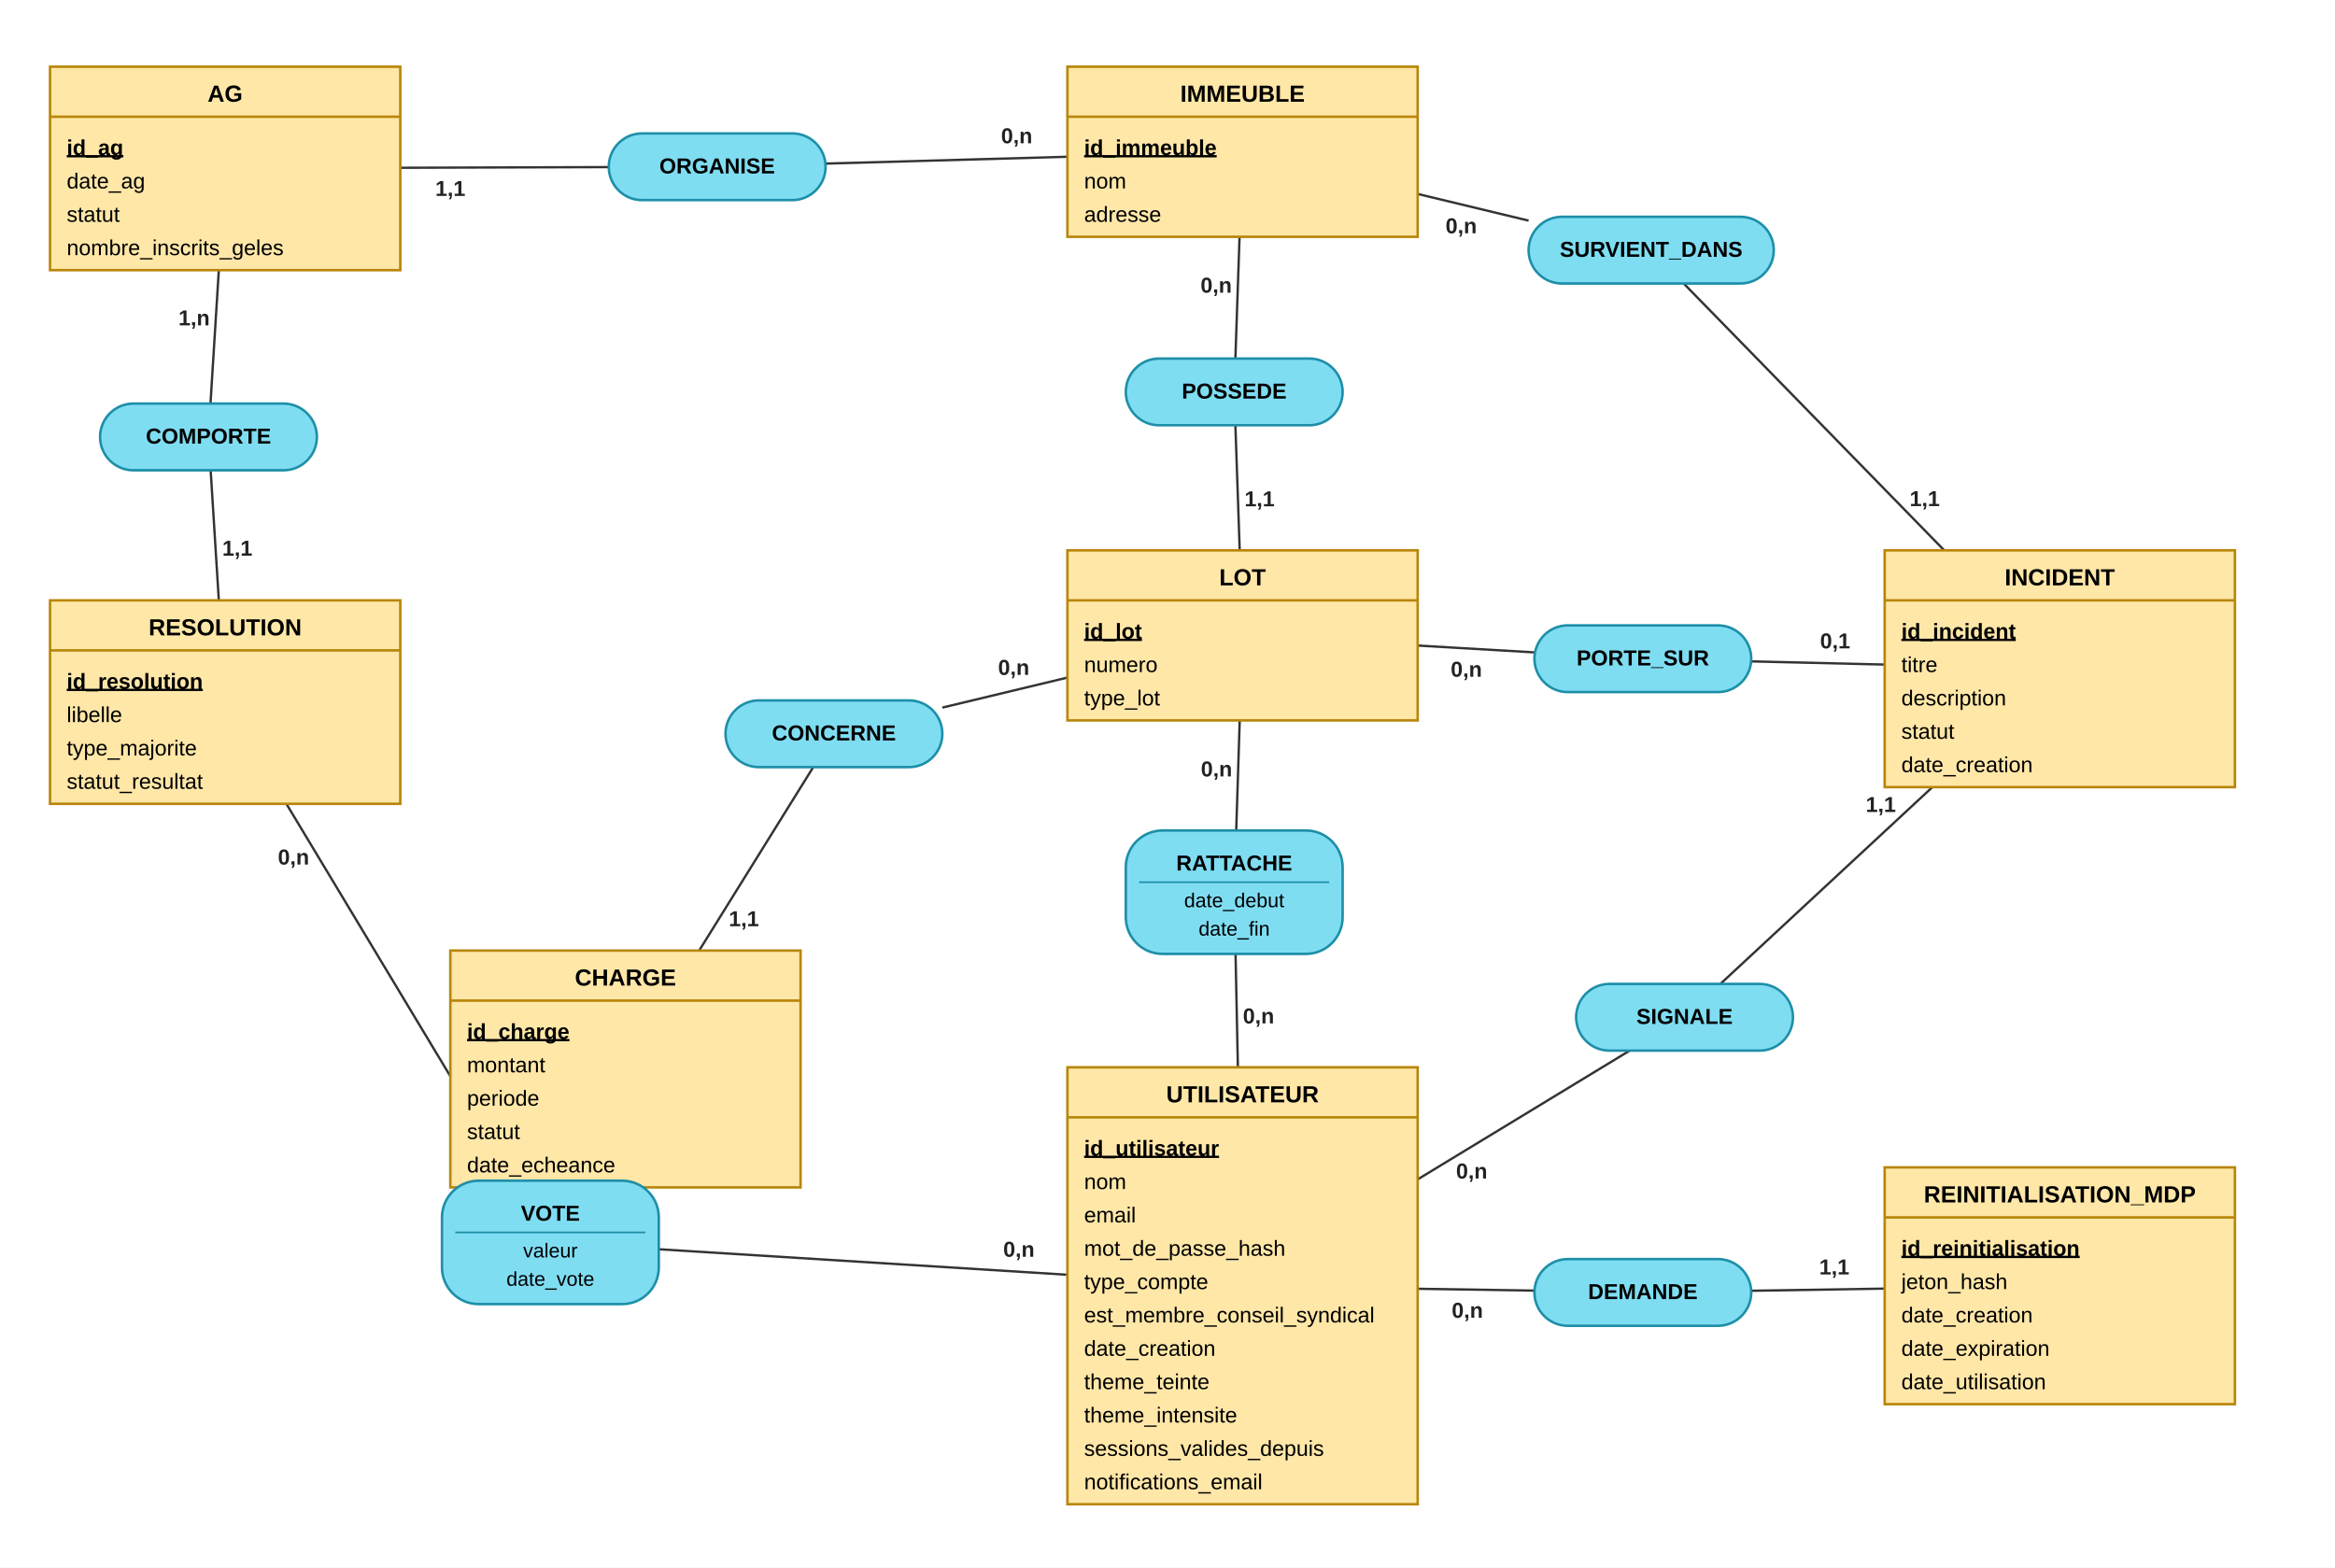
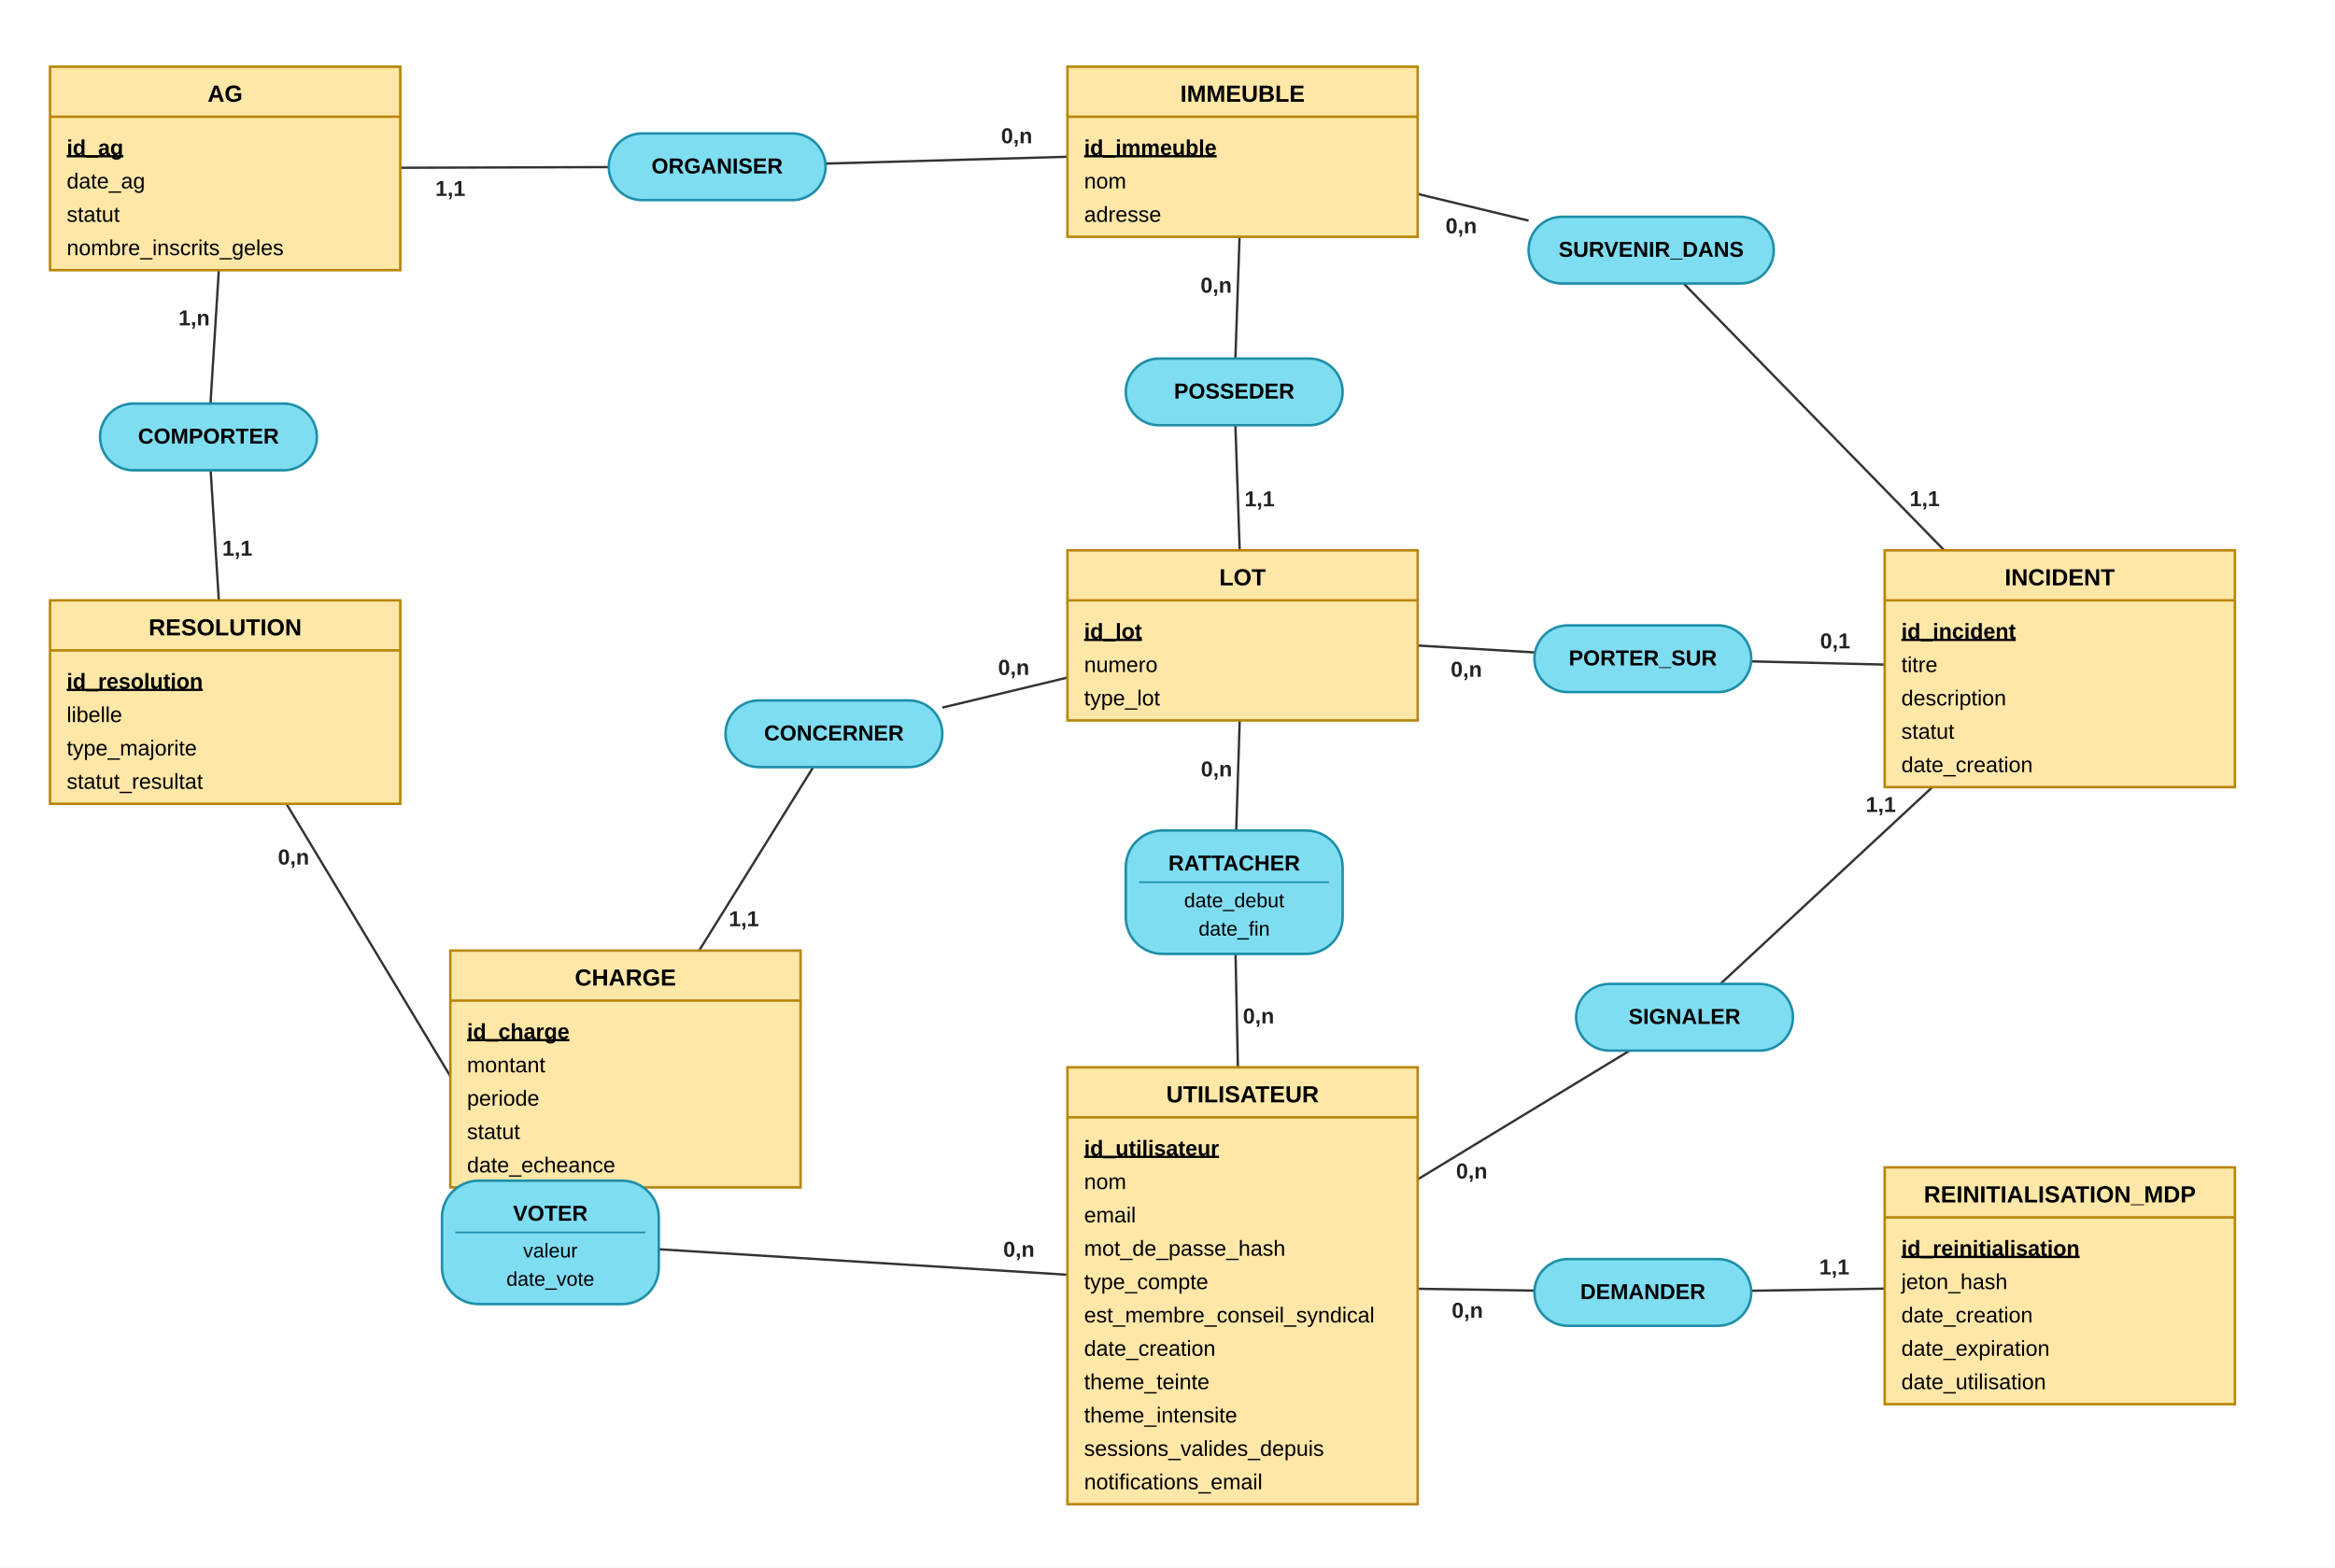
<svg xmlns="http://www.w3.org/2000/svg" width="1400" height="940" viewBox="0 0 1400 940">
  <rect width="100%" height="100%" fill="#ffffff" />
  <line x1="640.0" y1="94.0" x2="495.0" y2="98.1" stroke="#333" stroke-width="1.4" />
  <line x1="240.0" y1="100.6" x2="365.0" y2="100.2" stroke="#333" stroke-width="1.4" />
  <line x1="131.2" y1="162.0" x2="126.2" y2="242.0" stroke="#333" stroke-width="1.4" />
  <line x1="131.2" y1="360.0" x2="126.3" y2="282.0" stroke="#333" stroke-width="1.4" />
  <line x1="743.2" y1="142.0" x2="740.7" y2="215.0" stroke="#333" stroke-width="1.4" />
  <line x1="743.3" y1="330.0" x2="740.7" y2="255.0" stroke="#333" stroke-width="1.4" />
  <line x1="743.3" y1="432.0" x2="741.2" y2="498.0" stroke="#333" stroke-width="1.4" />
  <line x1="742.2" y1="640.0" x2="740.8" y2="572.0" stroke="#333" stroke-width="1.4" />
  <line x1="171.7" y1="482.0" x2="307.7" y2="708.0" stroke="#333" stroke-width="1.4" />
  <line x1="640.0" y1="764.4" x2="395.0" y2="749.1" stroke="#333" stroke-width="1.4" />
  <line x1="850.0" y1="116.3" x2="916.5" y2="132.3" stroke="#333" stroke-width="1.4" />
  <line x1="1165.7" y1="330.0" x2="1009.5" y2="170.0" stroke="#333" stroke-width="1.4" />
  <line x1="850.0" y1="387.1" x2="920.0" y2="391.2" stroke="#333" stroke-width="1.4" />
  <line x1="1130.0" y1="398.5" x2="1050.0" y2="396.6" stroke="#333" stroke-width="1.4" />
  <line x1="640.0" y1="406.3" x2="565.0" y2="424.3" stroke="#333" stroke-width="1.4" />
  <line x1="419.2" y1="570.0" x2="487.6" y2="460.0" stroke="#333" stroke-width="1.4" />
  <line x1="850.0" y1="707.2" x2="977.1" y2="630.0" stroke="#333" stroke-width="1.4" />
  <line x1="1158.6" y1="472.0" x2="1031.5" y2="590.0" stroke="#333" stroke-width="1.4" />
  <line x1="850.0" y1="772.8" x2="920.0" y2="773.9" stroke="#333" stroke-width="1.4" />
  <line x1="1130.0" y1="772.7" x2="1050.0" y2="774.0" stroke="#333" stroke-width="1.4" />
  <rect x="640" y="40" width="210" height="102" fill="#FFE7A8" stroke="#B8860B" stroke-width="1.5" />
  <text x="745" y="61" text-anchor="middle" font-weight="bold" font-size="14" font-family="Arial, Helvetica, sans-serif">IMMEUBLE</text>
  <line x1="640" y1="70" x2="850" y2="70" stroke="#B8860B" stroke-width="1.5" />
  <text x="650" y="93" font-size="13" font-weight="bold" text-decoration="underline" font-family="Arial, Helvetica, sans-serif">id_immeuble</text>
  <text x="650" y="113" font-size="13" font-family="Arial, Helvetica, sans-serif">nom</text>
  <text x="650" y="133" font-size="13" font-family="Arial, Helvetica, sans-serif">adresse</text>
  <rect x="30" y="40" width="210" height="122" fill="#FFE7A8" stroke="#B8860B" stroke-width="1.5" />
  <text x="135" y="61" text-anchor="middle" font-weight="bold" font-size="14" font-family="Arial, Helvetica, sans-serif">AG</text>
  <line x1="30" y1="70" x2="240" y2="70" stroke="#B8860B" stroke-width="1.5" />
  <text x="40" y="93" font-size="13" font-weight="bold" text-decoration="underline" font-family="Arial, Helvetica, sans-serif">id_ag</text>
  <text x="40" y="113" font-size="13" font-family="Arial, Helvetica, sans-serif">date_ag</text>
  <text x="40" y="133" font-size="13" font-family="Arial, Helvetica, sans-serif">statut</text>
  <text x="40" y="153" font-size="13" font-family="Arial, Helvetica, sans-serif">nombre_inscrits_geles</text>
  <rect x="30" y="360" width="210" height="122" fill="#FFE7A8" stroke="#B8860B" stroke-width="1.5" />
  <text x="135" y="381" text-anchor="middle" font-weight="bold" font-size="14" font-family="Arial, Helvetica, sans-serif">RESOLUTION</text>
  <line x1="30" y1="390" x2="240" y2="390" stroke="#B8860B" stroke-width="1.5" />
  <text x="40" y="413" font-size="13" font-weight="bold" text-decoration="underline" font-family="Arial, Helvetica, sans-serif">id_resolution</text>
  <text x="40" y="433" font-size="13" font-family="Arial, Helvetica, sans-serif">libelle</text>
  <text x="40" y="453" font-size="13" font-family="Arial, Helvetica, sans-serif">type_majorite</text>
  <text x="40" y="473" font-size="13" font-family="Arial, Helvetica, sans-serif">statut_resultat</text>
  <rect x="640" y="330" width="210" height="102" fill="#FFE7A8" stroke="#B8860B" stroke-width="1.5" />
  <text x="745" y="351" text-anchor="middle" font-weight="bold" font-size="14" font-family="Arial, Helvetica, sans-serif">LOT</text>
  <line x1="640" y1="360" x2="850" y2="360" stroke="#B8860B" stroke-width="1.5" />
  <text x="650" y="383" font-size="13" font-weight="bold" text-decoration="underline" font-family="Arial, Helvetica, sans-serif">id_lot</text>
  <text x="650" y="403" font-size="13" font-family="Arial, Helvetica, sans-serif">numero</text>
  <text x="650" y="423" font-size="13" font-family="Arial, Helvetica, sans-serif">type_lot</text>
  <rect x="270" y="570" width="210" height="142" fill="#FFE7A8" stroke="#B8860B" stroke-width="1.5" />
  <text x="375" y="591" text-anchor="middle" font-weight="bold" font-size="14" font-family="Arial, Helvetica, sans-serif">CHARGE</text>
  <line x1="270" y1="600" x2="480" y2="600" stroke="#B8860B" stroke-width="1.5" />
  <text x="280" y="623" font-size="13" font-weight="bold" text-decoration="underline" font-family="Arial, Helvetica, sans-serif">id_charge</text>
  <text x="280" y="643" font-size="13" font-family="Arial, Helvetica, sans-serif">montant</text>
  <text x="280" y="663" font-size="13" font-family="Arial, Helvetica, sans-serif">periode</text>
  <text x="280" y="683" font-size="13" font-family="Arial, Helvetica, sans-serif">statut</text>
  <text x="280" y="703" font-size="13" font-family="Arial, Helvetica, sans-serif">date_echeance</text>
  <rect x="640" y="640" width="210" height="262" fill="#FFE7A8" stroke="#B8860B" stroke-width="1.5" />
  <text x="745" y="661" text-anchor="middle" font-weight="bold" font-size="14" font-family="Arial, Helvetica, sans-serif">UTILISATEUR</text>
  <line x1="640" y1="670" x2="850" y2="670" stroke="#B8860B" stroke-width="1.5" />
  <text x="650" y="693" font-size="13" font-weight="bold" text-decoration="underline" font-family="Arial, Helvetica, sans-serif">id_utilisateur</text>
  <text x="650" y="713" font-size="13" font-family="Arial, Helvetica, sans-serif">nom</text>
  <text x="650" y="733" font-size="13" font-family="Arial, Helvetica, sans-serif">email</text>
  <text x="650" y="753" font-size="13" font-family="Arial, Helvetica, sans-serif">mot_de_passe_hash</text>
  <text x="650" y="773" font-size="13" font-family="Arial, Helvetica, sans-serif">type_compte</text>
  <text x="650" y="793" font-size="13" font-family="Arial, Helvetica, sans-serif">est_membre_conseil_syndical</text>
  <text x="650" y="813" font-size="13" font-family="Arial, Helvetica, sans-serif">date_creation</text>
  <text x="650" y="833" font-size="13" font-family="Arial, Helvetica, sans-serif">theme_teinte</text>
  <text x="650" y="853" font-size="13" font-family="Arial, Helvetica, sans-serif">theme_intensite</text>
  <text x="650" y="873" font-size="13" font-family="Arial, Helvetica, sans-serif">sessions_valides_depuis</text>
  <text x="650" y="893" font-size="13" font-family="Arial, Helvetica, sans-serif">notifications_email</text>
  <rect x="1130" y="330" width="210" height="142" fill="#FFE7A8" stroke="#B8860B" stroke-width="1.5" />
  <text x="1235" y="351" text-anchor="middle" font-weight="bold" font-size="14" font-family="Arial, Helvetica, sans-serif">INCIDENT</text>
  <line x1="1130" y1="360" x2="1340" y2="360" stroke="#B8860B" stroke-width="1.5" />
  <text x="1140" y="383" font-size="13" font-weight="bold" text-decoration="underline" font-family="Arial, Helvetica, sans-serif">id_incident</text>
  <text x="1140" y="403" font-size="13" font-family="Arial, Helvetica, sans-serif">titre</text>
  <text x="1140" y="423" font-size="13" font-family="Arial, Helvetica, sans-serif">description</text>
  <text x="1140" y="443" font-size="13" font-family="Arial, Helvetica, sans-serif">statut</text>
  <text x="1140" y="463" font-size="13" font-family="Arial, Helvetica, sans-serif">date_creation</text>
  <rect x="1130" y="700" width="210" height="142" fill="#FFE7A8" stroke="#B8860B" stroke-width="1.5" />
  <text x="1235" y="721" text-anchor="middle" font-weight="bold" font-size="14" font-family="Arial, Helvetica, sans-serif">REINITIALISATION_MDP</text>
  <line x1="1130" y1="730" x2="1340" y2="730" stroke="#B8860B" stroke-width="1.5" />
  <text x="1140" y="753" font-size="13" font-weight="bold" text-decoration="underline" font-family="Arial, Helvetica, sans-serif">id_reinitialisation</text>
  <text x="1140" y="773" font-size="13" font-family="Arial, Helvetica, sans-serif">jeton_hash</text>
  <text x="1140" y="793" font-size="13" font-family="Arial, Helvetica, sans-serif">date_creation</text>
  <text x="1140" y="813" font-size="13" font-family="Arial, Helvetica, sans-serif">date_expiration</text>
  <text x="1140" y="833" font-size="13" font-family="Arial, Helvetica, sans-serif">date_utilisation</text>
  <rect x="365" y="80" width="130" height="40" rx="20" fill="#7FDDF2" stroke="#1E8FA8" stroke-width="1.5" />
-   <text x="430" y="104" text-anchor="middle" font-weight="bold" font-size="13" font-family="Arial, Helvetica, sans-serif">ORGANISE</text>
+   <text x="430" y="104" text-anchor="middle" font-weight="bold" font-size="13" font-family="Arial, Helvetica, sans-serif">ORGANISER</text>
  <rect x="60" y="242" width="130" height="40" rx="20" fill="#7FDDF2" stroke="#1E8FA8" stroke-width="1.5" />
-   <text x="125" y="266" text-anchor="middle" font-weight="bold" font-size="13" font-family="Arial, Helvetica, sans-serif">COMPORTE</text>
+   <text x="125" y="266" text-anchor="middle" font-weight="bold" font-size="13" font-family="Arial, Helvetica, sans-serif">COMPORTER</text>
  <rect x="675" y="215" width="130" height="40" rx="20" fill="#7FDDF2" stroke="#1E8FA8" stroke-width="1.5" />
-   <text x="740" y="239" text-anchor="middle" font-weight="bold" font-size="13" font-family="Arial, Helvetica, sans-serif">POSSEDE</text>
+   <text x="740" y="239" text-anchor="middle" font-weight="bold" font-size="13" font-family="Arial, Helvetica, sans-serif">POSSEDER</text>
  <rect x="675" y="498" width="130" height="74" rx="22" fill="#7FDDF2" stroke="#1E8FA8" stroke-width="1.5" />
-   <text x="740" y="522" text-anchor="middle" font-weight="bold" font-size="13" font-family="Arial, Helvetica, sans-serif">RATTACHE</text>
+   <text x="740" y="522" text-anchor="middle" font-weight="bold" font-size="13" font-family="Arial, Helvetica, sans-serif">RATTACHER</text>
  <line x1="683" y1="529" x2="797" y2="529" stroke="#1E8FA8" />
  <text x="740" y="544" text-anchor="middle" font-size="12" font-family="Arial, Helvetica, sans-serif">date_debut</text>
  <text x="740" y="561" text-anchor="middle" font-size="12" font-family="Arial, Helvetica, sans-serif">date_fin</text>
  <rect x="265" y="708" width="130" height="74" rx="22" fill="#7FDDF2" stroke="#1E8FA8" stroke-width="1.5" />
-   <text x="330" y="732" text-anchor="middle" font-weight="bold" font-size="13" font-family="Arial, Helvetica, sans-serif">VOTE</text>
+   <text x="330" y="732" text-anchor="middle" font-weight="bold" font-size="13" font-family="Arial, Helvetica, sans-serif">VOTER</text>
  <line x1="273" y1="739" x2="387" y2="739" stroke="#1E8FA8" />
  <text x="330" y="754" text-anchor="middle" font-size="12" font-family="Arial, Helvetica, sans-serif">valeur</text>
  <text x="330" y="771" text-anchor="middle" font-size="12" font-family="Arial, Helvetica, sans-serif">date_vote</text>
  <rect x="916.5" y="130" width="147" height="40" rx="20" fill="#7FDDF2" stroke="#1E8FA8" stroke-width="1.5" />
-   <text x="990" y="154" text-anchor="middle" font-weight="bold" font-size="13" font-family="Arial, Helvetica, sans-serif">SURVIENT_DANS</text>
+   <text x="990" y="154" text-anchor="middle" font-weight="bold" font-size="13" font-family="Arial, Helvetica, sans-serif">SURVENIR_DANS</text>
  <rect x="920" y="375" width="130" height="40" rx="20" fill="#7FDDF2" stroke="#1E8FA8" stroke-width="1.5" />
-   <text x="985" y="399" text-anchor="middle" font-weight="bold" font-size="13" font-family="Arial, Helvetica, sans-serif">PORTE_SUR</text>
+   <text x="985" y="399" text-anchor="middle" font-weight="bold" font-size="13" font-family="Arial, Helvetica, sans-serif">PORTER_SUR</text>
  <rect x="435" y="420" width="130" height="40" rx="20" fill="#7FDDF2" stroke="#1E8FA8" stroke-width="1.5" />
-   <text x="500" y="444" text-anchor="middle" font-weight="bold" font-size="13" font-family="Arial, Helvetica, sans-serif">CONCERNE</text>
+   <text x="500" y="444" text-anchor="middle" font-weight="bold" font-size="13" font-family="Arial, Helvetica, sans-serif">CONCERNER</text>
  <rect x="945" y="590" width="130" height="40" rx="20" fill="#7FDDF2" stroke="#1E8FA8" stroke-width="1.5" />
-   <text x="1010" y="614" text-anchor="middle" font-weight="bold" font-size="13" font-family="Arial, Helvetica, sans-serif">SIGNALE</text>
+   <text x="1010" y="614" text-anchor="middle" font-weight="bold" font-size="13" font-family="Arial, Helvetica, sans-serif">SIGNALER</text>
  <rect x="920" y="755" width="130" height="40" rx="20" fill="#7FDDF2" stroke="#1E8FA8" stroke-width="1.5" />
-   <text x="985" y="779" text-anchor="middle" font-weight="bold" font-size="13" font-family="Arial, Helvetica, sans-serif">DEMANDE</text>
+   <text x="985" y="779" text-anchor="middle" font-weight="bold" font-size="13" font-family="Arial, Helvetica, sans-serif">DEMANDER</text>
  <text x="609.6" y="85.9" text-anchor="middle" font-size="13" font-weight="bold" fill="#222" font-family="Arial, Helvetica, sans-serif">0,n</text>
  <text x="270.0" y="117.5" text-anchor="middle" font-size="13" font-weight="bold" fill="#222" font-family="Arial, Helvetica, sans-serif">1,1</text>
  <text x="116.4" y="195.1" text-anchor="middle" font-size="13" font-weight="bold" fill="#222" font-family="Arial, Helvetica, sans-serif">1,n</text>
  <text x="142.3" y="333.2" text-anchor="middle" font-size="13" font-weight="bold" fill="#222" font-family="Arial, Helvetica, sans-serif">1,1</text>
  <text x="729.2" y="175.5" text-anchor="middle" font-size="13" font-weight="bold" fill="#222" font-family="Arial, Helvetica, sans-serif">0,n</text>
  <text x="755.2" y="303.6" text-anchor="middle" font-size="13" font-weight="bold" fill="#222" font-family="Arial, Helvetica, sans-serif">1,1</text>
  <text x="729.4" y="465.6" text-anchor="middle" font-size="13" font-weight="bold" fill="#222" font-family="Arial, Helvetica, sans-serif">0,n</text>
  <text x="754.6" y="613.7" text-anchor="middle" font-size="13" font-weight="bold" fill="#222" font-family="Arial, Helvetica, sans-serif">0,n</text>
  <text x="176.0" y="518.4" text-anchor="middle" font-size="13" font-weight="bold" fill="#222" font-family="Arial, Helvetica, sans-serif">0,n</text>
  <text x="610.9" y="753.6" text-anchor="middle" font-size="13" font-weight="bold" fill="#222" font-family="Arial, Helvetica, sans-serif">0,n</text>
  <text x="876.1" y="139.9" text-anchor="middle" font-size="13" font-weight="bold" fill="#222" font-family="Arial, Helvetica, sans-serif">0,n</text>
  <text x="1154.0" y="303.5" text-anchor="middle" font-size="13" font-weight="bold" fill="#222" font-family="Arial, Helvetica, sans-serif">1,1</text>
  <text x="879.2" y="405.8" text-anchor="middle" font-size="13" font-weight="bold" fill="#222" font-family="Arial, Helvetica, sans-serif">0,n</text>
  <text x="1100.3" y="388.8" text-anchor="middle" font-size="13" font-weight="bold" fill="#222" font-family="Arial, Helvetica, sans-serif">0,1</text>
  <text x="607.8" y="404.7" text-anchor="middle" font-size="13" font-weight="bold" fill="#222" font-family="Arial, Helvetica, sans-serif">0,n</text>
  <text x="446.0" y="555.4" text-anchor="middle" font-size="13" font-weight="bold" fill="#222" font-family="Arial, Helvetica, sans-serif">1,1</text>
  <text x="882.4" y="706.7" text-anchor="middle" font-size="13" font-weight="bold" fill="#222" font-family="Arial, Helvetica, sans-serif">0,n</text>
  <text x="1127.7" y="486.9" text-anchor="middle" font-size="13" font-weight="bold" fill="#222" font-family="Arial, Helvetica, sans-serif">1,1</text>
  <text x="879.8" y="790.2" text-anchor="middle" font-size="13" font-weight="bold" fill="#222" font-family="Arial, Helvetica, sans-serif">0,n</text>
  <text x="1099.8" y="764.2" text-anchor="middle" font-size="13" font-weight="bold" fill="#222" font-family="Arial, Helvetica, sans-serif">1,1</text>
</svg>
